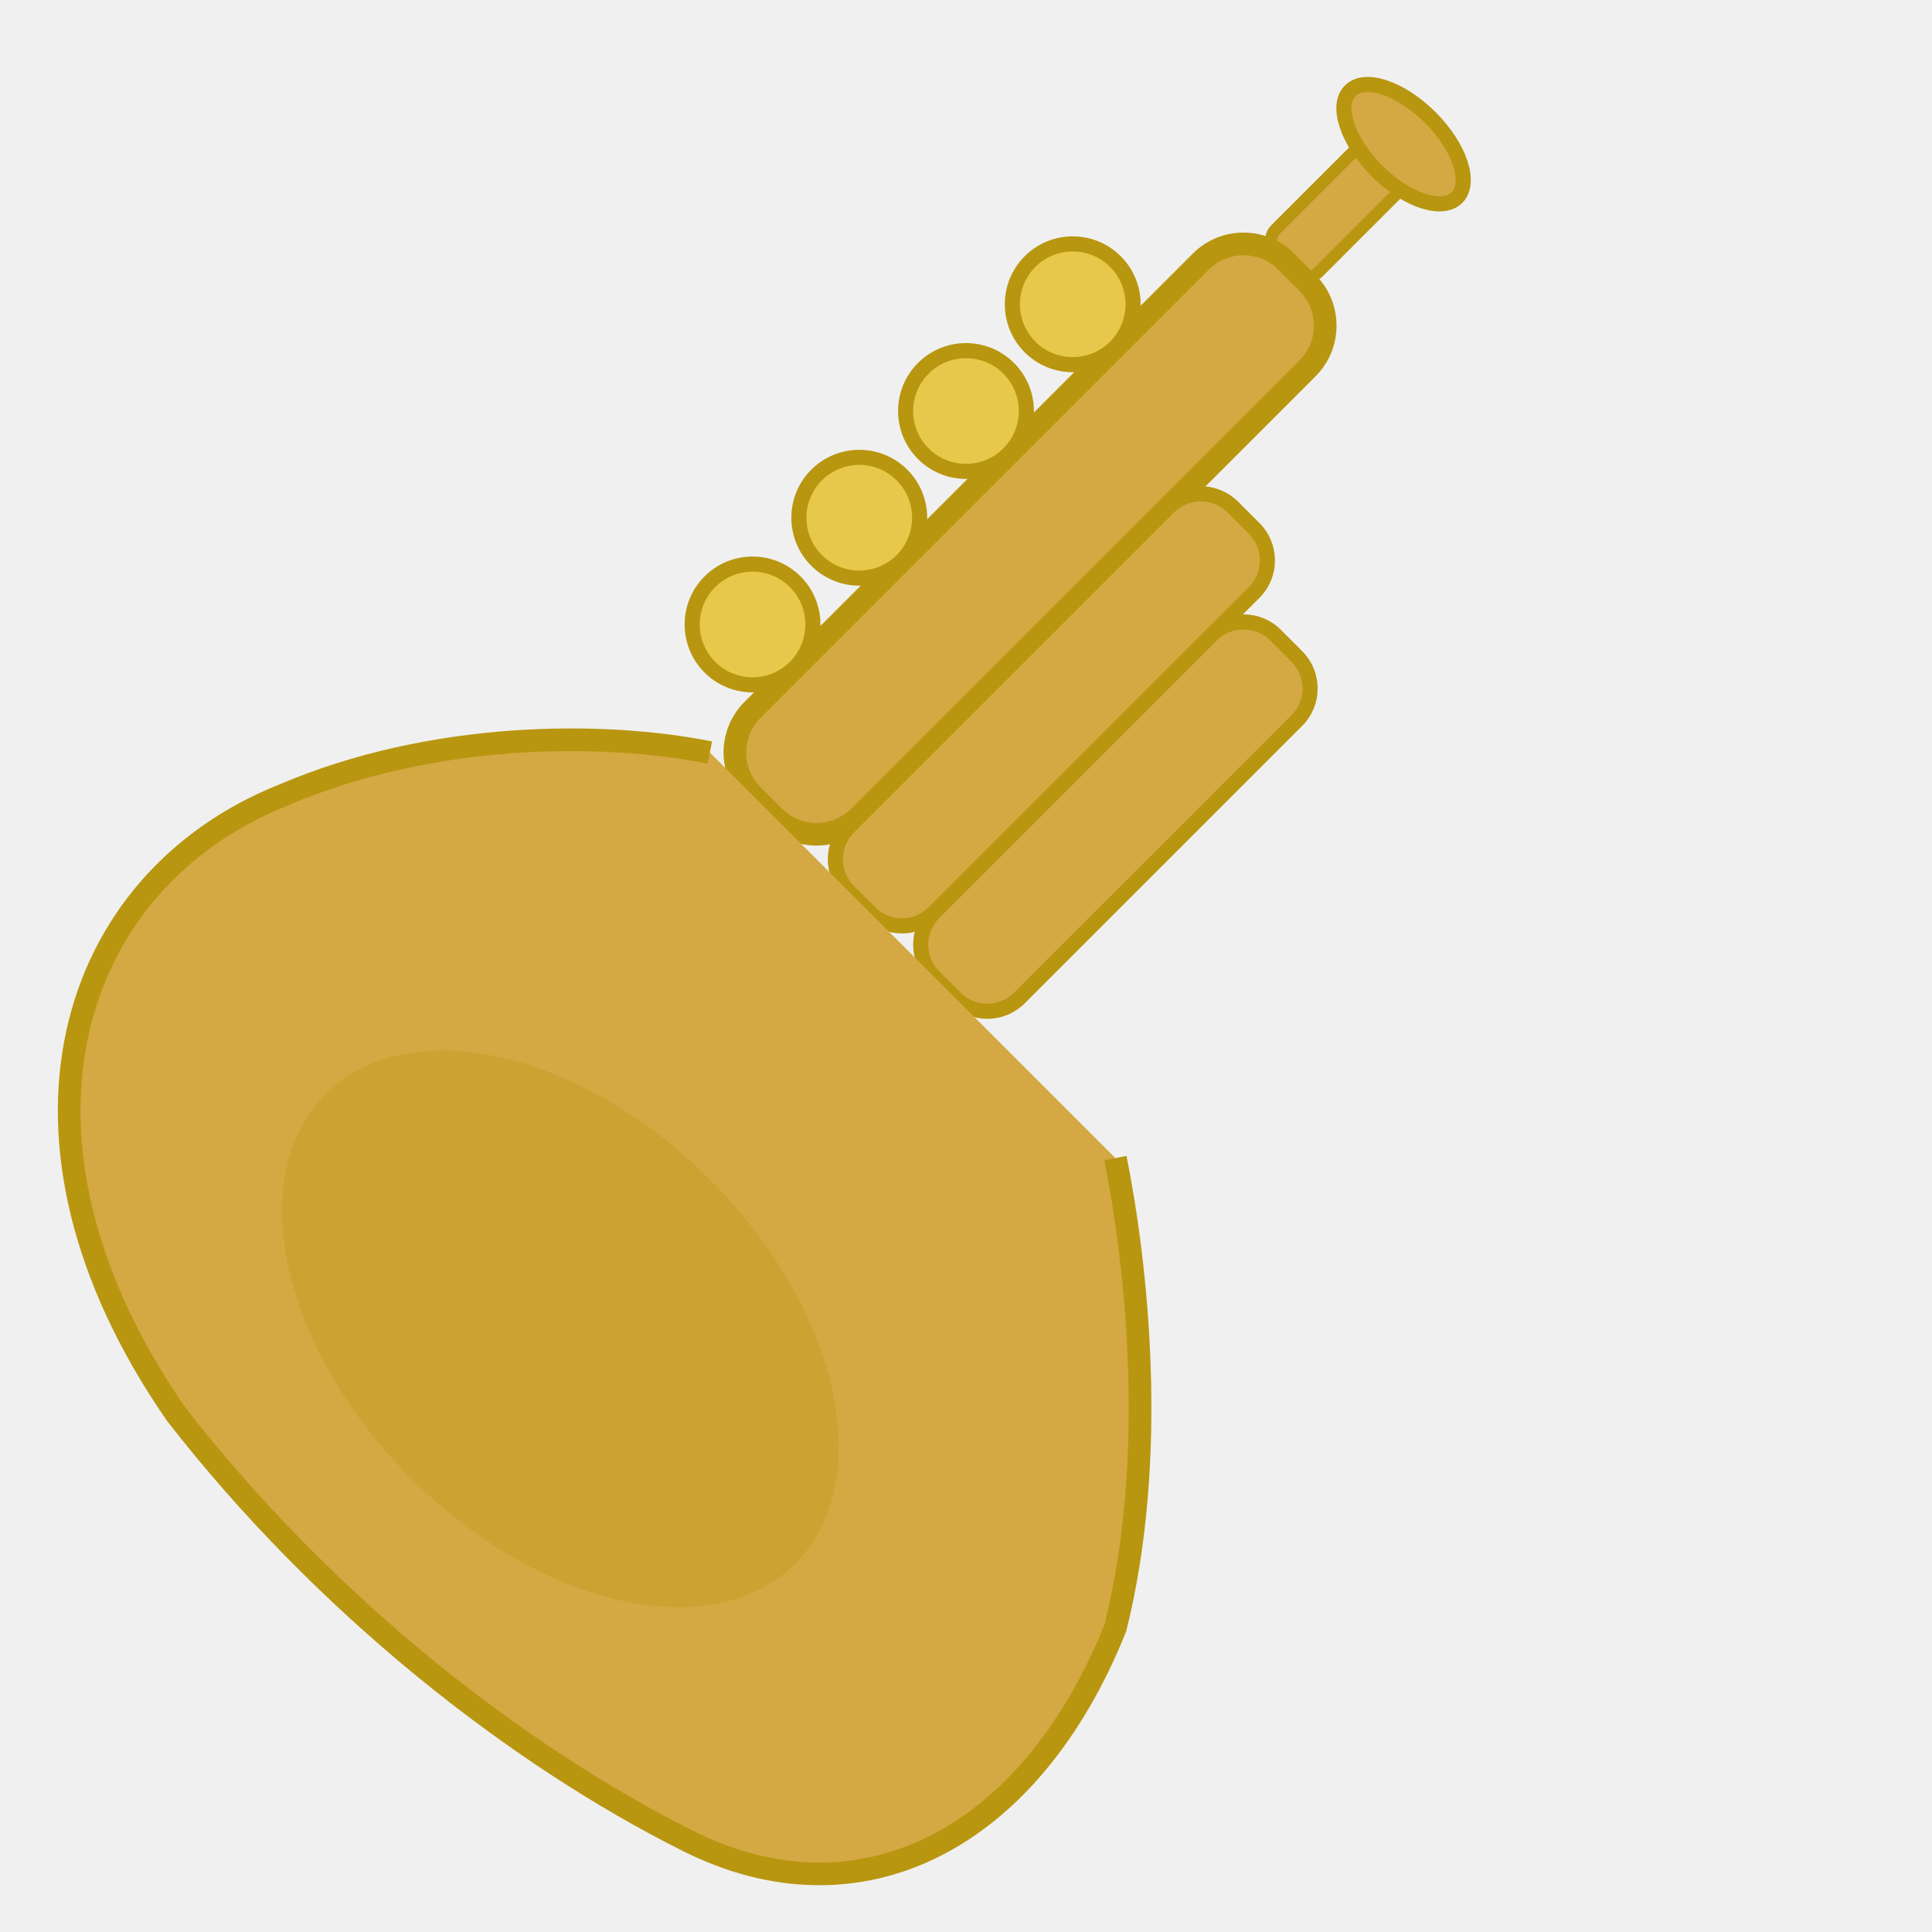
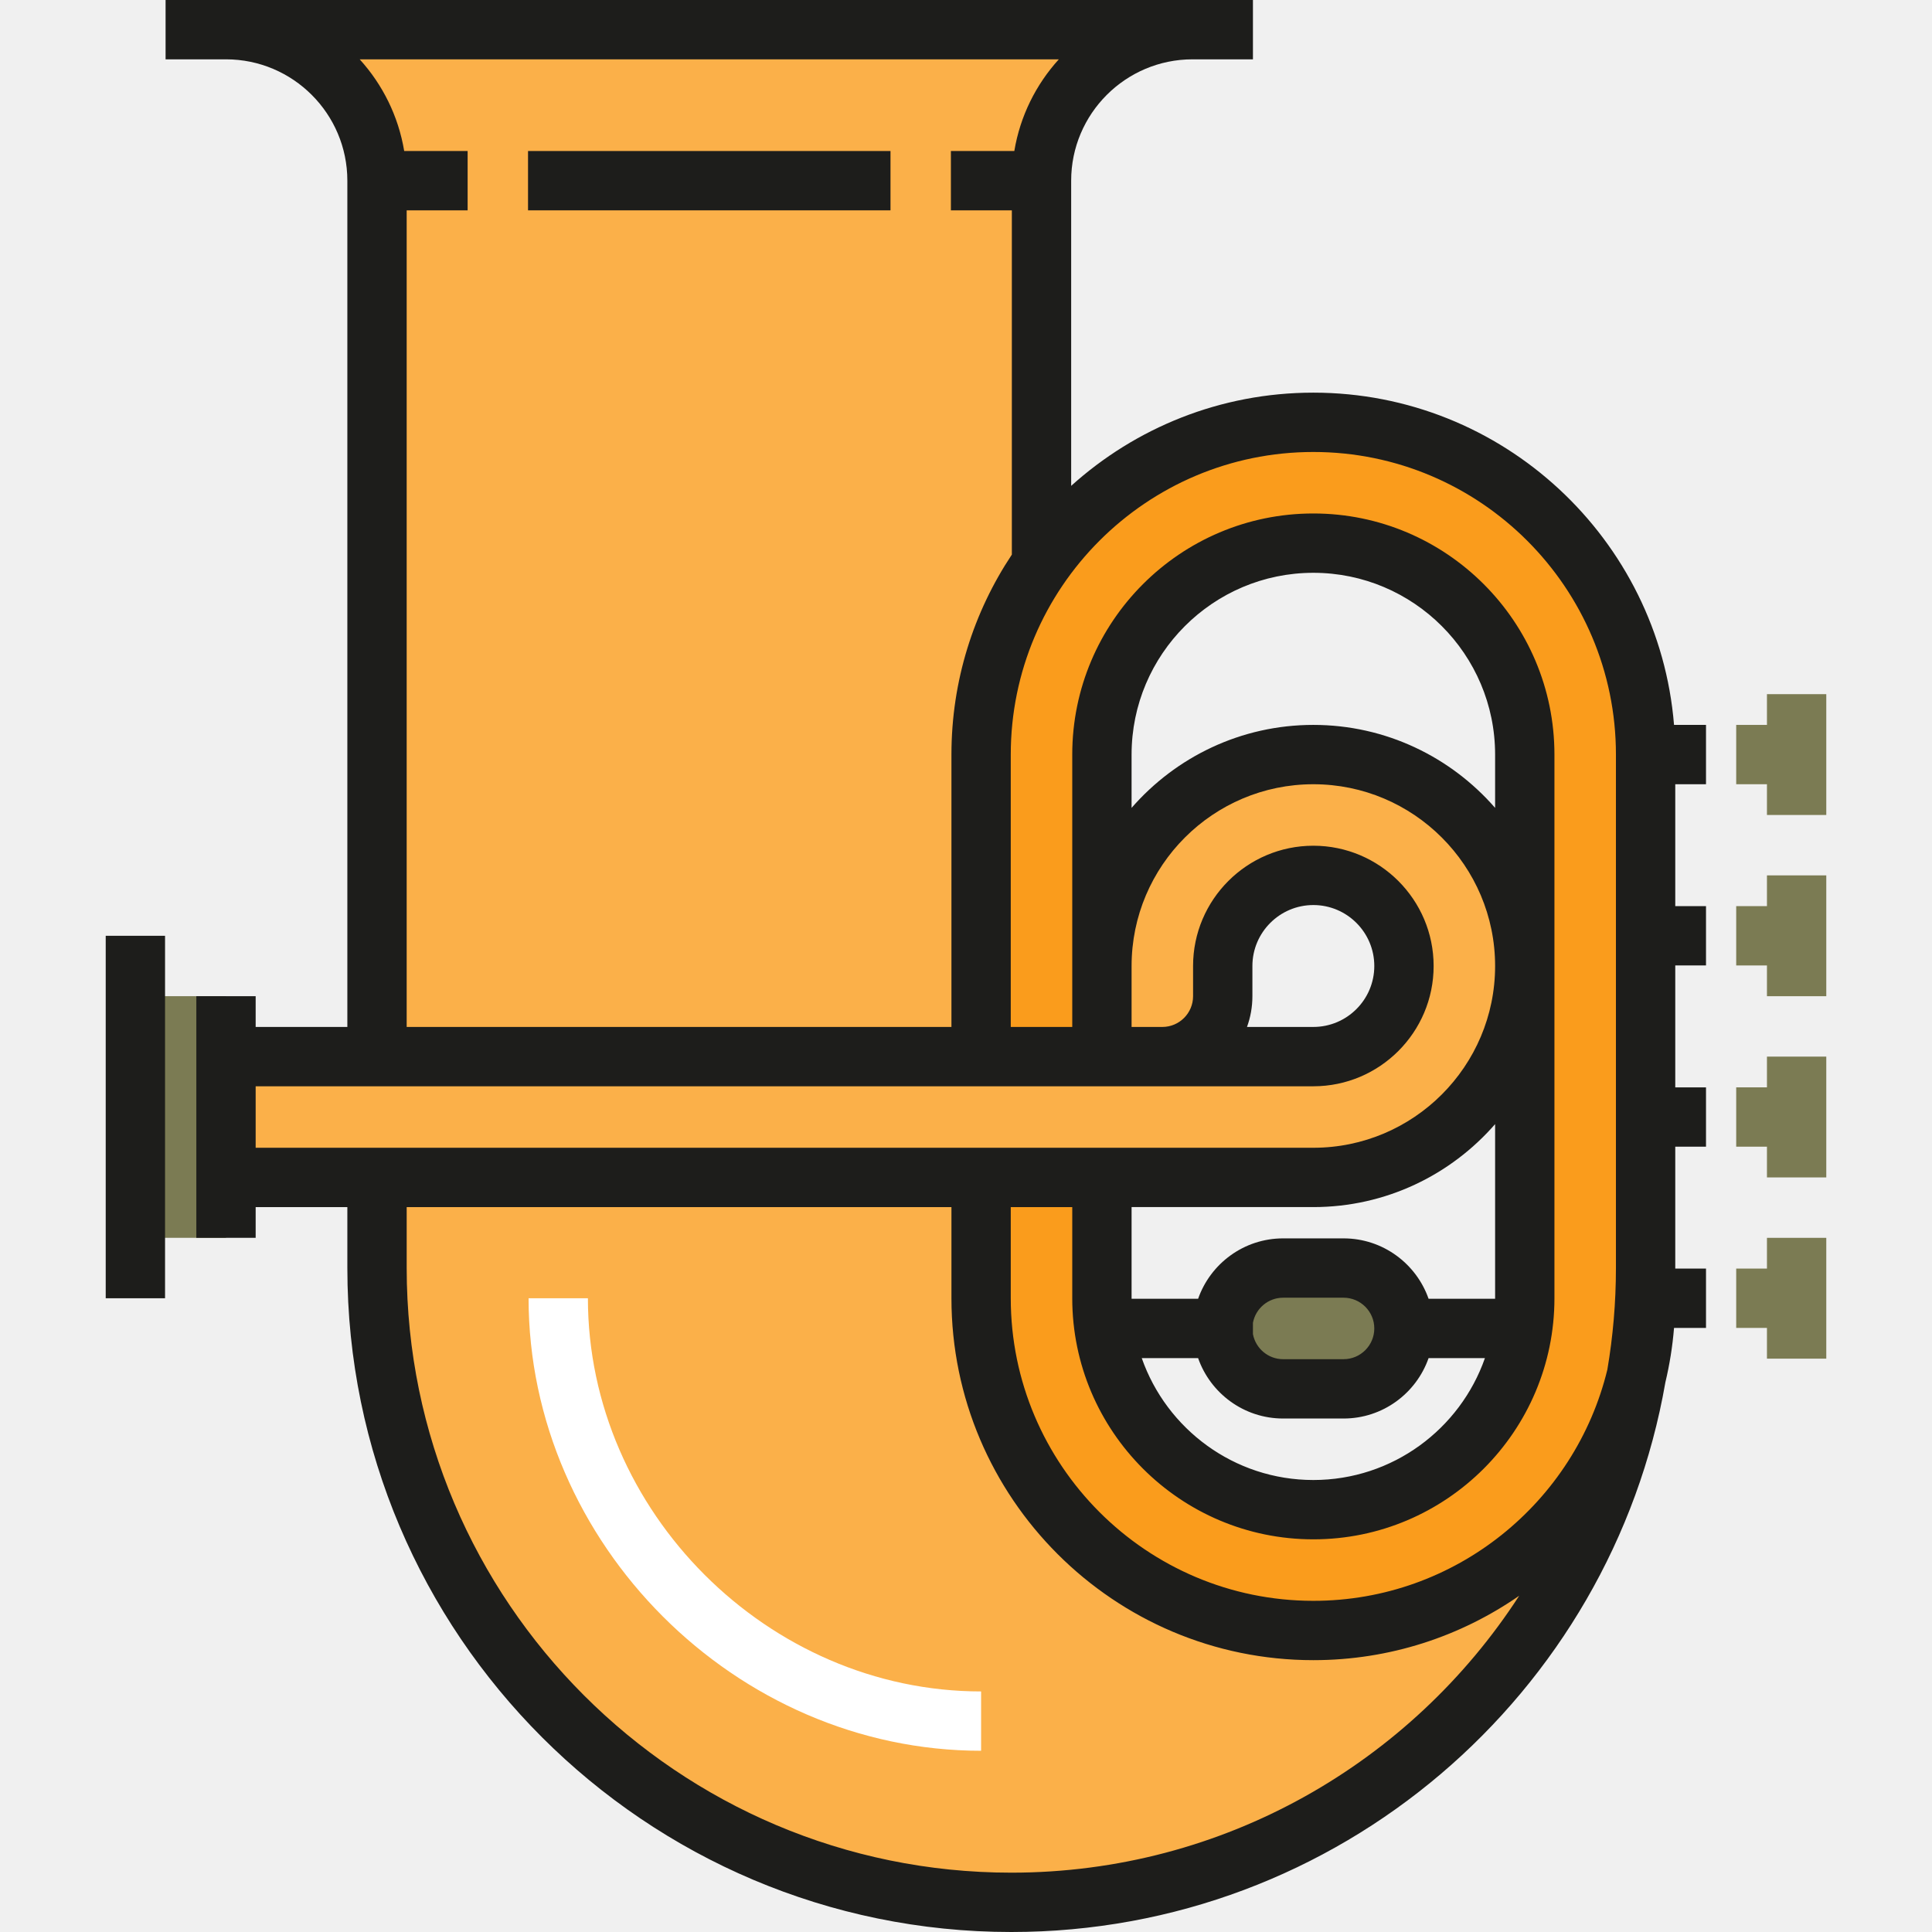
- <svg xmlns="http://www.w3.org/2000/svg" viewBox="0 0 128 128" width="128" height="128">
-   <g transform="rotate(45, 64, 64)">
-     <rect x="44" y="6" width="4" height="10" rx="1" fill="#D4A843" stroke="#B8960F" stroke-width="0.8" />
-     <ellipse cx="46" cy="5" rx="5" ry="2.5" fill="#D4A843" stroke="#B8960F" stroke-width="1" />
-     <rect x="42" y="16" width="10" height="50" rx="4" fill="#D4A843" stroke="#B8960F" stroke-width="1.5" />
-     <rect x="52" y="30" width="8" height="36" rx="3" fill="#D4A843" stroke="#B8960F" stroke-width="1" />
-     <rect x="60" y="34" width="8" height="32" rx="3" fill="#D4A843" stroke="#B8960F" stroke-width="1" />
-     <circle cx="38" cy="28" r="4" fill="#E8C84A" stroke="#B8960F" stroke-width="1" />
-     <circle cx="38" cy="38" r="4" fill="#E8C84A" stroke="#B8960F" stroke-width="1" />
-     <circle cx="38" cy="48" r="4" fill="#E8C84A" stroke="#B8960F" stroke-width="1" />
-     <circle cx="38" cy="58" r="4" fill="#E8C84A" stroke="#B8960F" stroke-width="1" />
-     <path d="       M 42 66       C 36 70, 28 78, 24 88       C 18 102, 26 118, 48 122       C 64 124, 80 122, 92 118       C 104 114, 108 102, 102 88       C 96 78, 86 70, 80 66     " fill="#D4A843" stroke="#B8960F" stroke-width="1.5" />
-     <ellipse cx="62" cy="100" rx="22" ry="14" fill="#B8960F" opacity="0.3" />
+ <svg xmlns="http://www.w3.org/2000/svg" version="1.1" id="Layer_1" viewBox="0 0 512.001 512.001" xml:space="preserve">
+   <path style="fill:#FBB049;" d="M276.011,280.014H99.568c0,0-0.285-168.753,0.345-240.134C100.08,20.927,67.895,7.862,67.895,7.862  h240.134c0,0-31.622,13.066-32.018,32.017C274.801,97.805,276.011,280.014,276.011,280.014z" />
+   <g>
+     <path style="fill:#7B7B53;" d="M356.056,368.063h-16.009c-8.842,0-16.009-7.168-16.009-16.009l0,0   c0-8.842,7.168-16.009,16.009-16.009h16.009c8.842,0,16.009,7.168,16.009,16.009l0,0   C372.065,360.895,364.897,368.063,356.056,368.063z" />
+     <rect x="35.88" y="264" style="fill:#7B7B53;" width="24.013" height="64.035" />
+   </g>
+   <path style="fill:#FA9C1C;" d="M348.052,111.92c-48.628,0-88.049,39.421-88.049,88.049v80.044v32.018v32.018  c0,48.628,39.421,88.049,88.049,88.049s88.049-39.421,88.049-88.049V199.969C436.101,151.341,396.68,111.92,348.052,111.92z   M404.082,344.05c0,30.945-25.087,56.031-56.032,56.031s-56.032-25.087-56.032-56.031v-32.017v-32.017v-80.046  c0-30.945,25.087-56.031,56.032-56.031s56.032,25.086,56.032,56.031V344.05z" />
+   <g>
+     <path style="fill:#FBB049;" d="M348.052,199.969c-30.945,0-56.032,25.086-56.032,56.032v24.013H59.891v32.017h288.16   c30.945,0,56.032-25.087,56.032-56.032C404.082,225.054,378.997,199.969,348.052,199.969z M348.052,280.014   c-13.262,0-24.013-10.751-24.013-24.013s10.751-24.013,24.013-24.013s24.013,10.751,24.013,24.013   C372.065,269.262,361.313,280.014,348.052,280.014z" />
+     <path style="fill:#FBB049;" d="M348.052,432.099c-48.628,0-88.049-39.421-88.049-88.049v-32.018l0,0H99.913v24.013   c0,92.835,75.258,168.094,168.094,168.094c82.775,0,151.415-59.883,165.356-138.656   C423.777,403.731,389.272,432.099,348.052,432.099z" />
+   </g>
+   <path style="fill:#FFFFFF;" d="M260.003,463.973c-65.006,0-119.924-54.919-119.924-119.924h15.723  c0,56.483,47.717,104.201,104.201,104.201V463.973z" />
+   <rect x="28.016" y="247.994" style="fill:#1D1D1B;" width="15.723" height="96.057" />
+   <g>
+     <polygon style="fill:#7B7B53;" points="468.262,183.96 468.262,192.106 460.114,192.106 460.114,207.829 468.262,207.829    468.262,215.978 483.985,215.978 483.985,183.96  " />
+     <polygon style="fill:#7B7B53;" points="468.262,231.986 468.262,240.134 460.114,240.134 460.114,255.857 468.262,255.857    468.262,264.005 483.985,264.005 483.985,231.986  " />
+     <polygon style="fill:#7B7B53;" points="468.262,280.014 468.262,288.16 460.114,288.16 460.114,303.883 468.262,303.883    468.262,312.031 483.985,312.031 483.985,280.014  " />
+     <polygon style="fill:#7B7B53;" points="468.262,328.04 468.262,336.188 460.114,336.188 460.114,351.911 468.262,351.911    468.262,360.058 483.985,360.058 483.985,328.04  " />
+   </g>
+   <g>
+     <rect x="139.935" y="40.02" style="fill:#1D1D1B;" width="96.057" height="15.723" />
+     <path style="fill:#1D1D1B;" d="M452.109,207.829v-15.723h-8.472c-4.013-49.222-45.348-88.049-95.587-88.049   c-24.658,0-47.169,9.356-64.179,24.701V47.884c0.001-17.733,14.429-32.161,32.162-32.161h16.009V0H43.882v15.723H59.89   c17.734,0,32.161,14.427,32.161,32.161v224.268H67.753v-8.147H52.03v64.036h15.723v-8.148h24.299v16.152   c0,97.023,78.933,175.956,175.955,175.956c86.705,0,158.955-63.041,173.342-145.693c1.116-4.677,1.889-9.484,2.289-14.396h8.472   v-15.723h-8.147v-0.144v-32.161h8.147v-15.723h-8.147v-16.153v-16.152h8.147v-15.723h-8.147V207.83h8.146V207.829z M280.6,15.723   c-6.052,6.666-10.257,15.036-11.794,24.299h-16.808v15.723h16.152v91.233c-10.108,15.192-16.008,33.414-16.008,52.99v72.183   H107.774V55.746h16.152V40.022h-16.808c-1.537-9.263-5.742-17.634-11.794-24.299H280.6z M67.753,304.17v-16.294h280.299   c17.575,0,31.875-14.3,31.875-31.875s-14.3-31.875-31.875-31.875c-17.576,0-31.875,14.3-31.875,31.875v8.005   c0,4.493-3.654,8.147-8.147,8.147h-8.148v-16.152c0-26.561,21.609-48.17,48.17-48.17c26.56,0,48.169,21.609,48.169,48.17   c0,26.56-21.609,48.169-48.169,48.169H67.753z M330.468,272.152c0.927-2.544,1.432-5.287,1.432-8.147v-8.005   c0-8.907,7.245-16.152,16.152-16.152s16.152,7.245,16.152,16.152c0,8.907-7.245,16.152-16.152,16.152H330.468z M299.881,214.095   v-14.127c0-26.56,21.609-48.169,48.17-48.169c26.56,0,48.169,21.609,48.169,48.169v14.127   c-11.722-13.458-28.963-21.988-48.169-21.988C328.845,192.106,311.603,200.638,299.881,214.095z M340.046,375.924h16.009   c10.408,0,19.276-6.698,22.534-16.008h14.933c-6.575,18.787-24.469,32.302-45.472,32.302c-21.003,0-38.898-13.517-45.473-32.302   h14.934C320.771,369.225,329.639,375.924,340.046,375.924z M332.042,353.547v-2.986c0.703-3.781,4.022-6.655,8.004-6.655h16.009   c4.493,0,8.147,3.655,8.147,8.148c0,4.493-3.654,8.147-8.147,8.147h-16.009C336.064,360.201,332.747,357.328,332.042,353.547z    M378.59,344.192c-3.258-9.311-12.126-16.009-22.534-16.009h-16.009c-10.408,0-19.276,6.699-22.534,16.009h-17.628   c0-0.048-0.003-0.095-0.003-0.144v-24.157h48.17c19.206,0,36.447-8.53,48.169-21.987v46.144c0,0.048-0.004,0.095-0.004,0.144   H378.59z M268.007,496.277c-88.352,0-160.231-71.879-160.231-160.233v-16.152h144.367v24.157c0,52.885,43.026,95.911,95.911,95.911   c20.252,0,39.054-6.315,54.552-17.072C374.033,467.015,324.375,496.277,268.007,496.277z M428.239,272.009v64.036   c0,9.169-0.785,18.157-2.271,26.909c-8.523,35.12-40.212,61.283-77.916,61.283c-44.216,0-80.188-35.971-80.188-80.188v-24.157   h16.294v24.157c0,35.23,28.663,63.892,63.893,63.892c35.23,0,63.892-28.662,63.892-63.892V199.968   c0-35.23-28.662-63.892-63.892-63.892s-63.893,28.662-63.893,63.892v72.183h-16.294v-72.183c0-44.216,35.971-80.188,80.188-80.188   c44.216,0,80.188,35.971,80.188,80.188L428.239,272.009L428.239,272.009z" />
  </g>
</svg>
